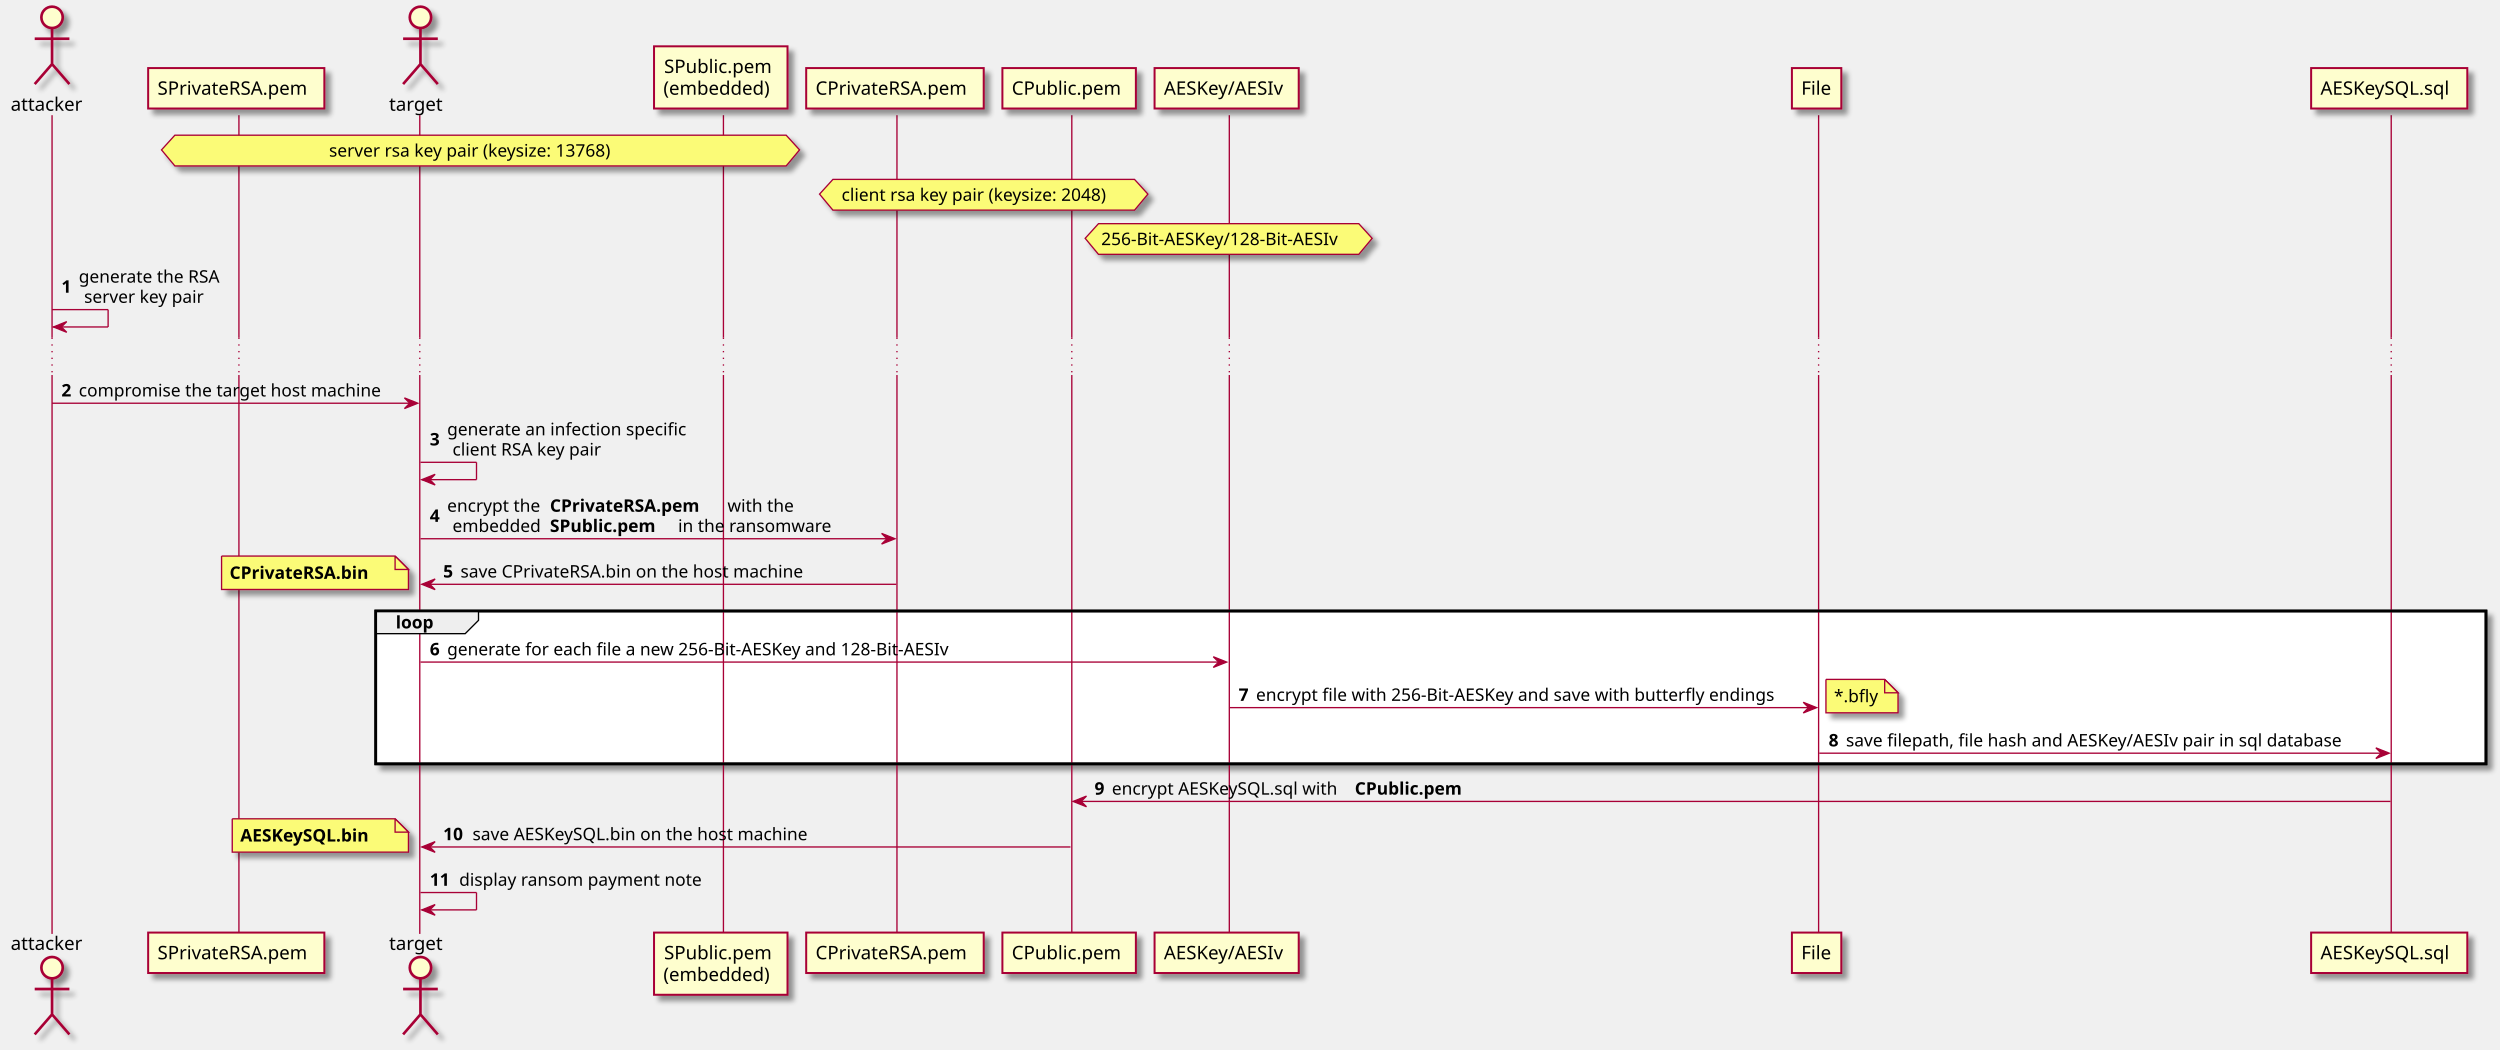
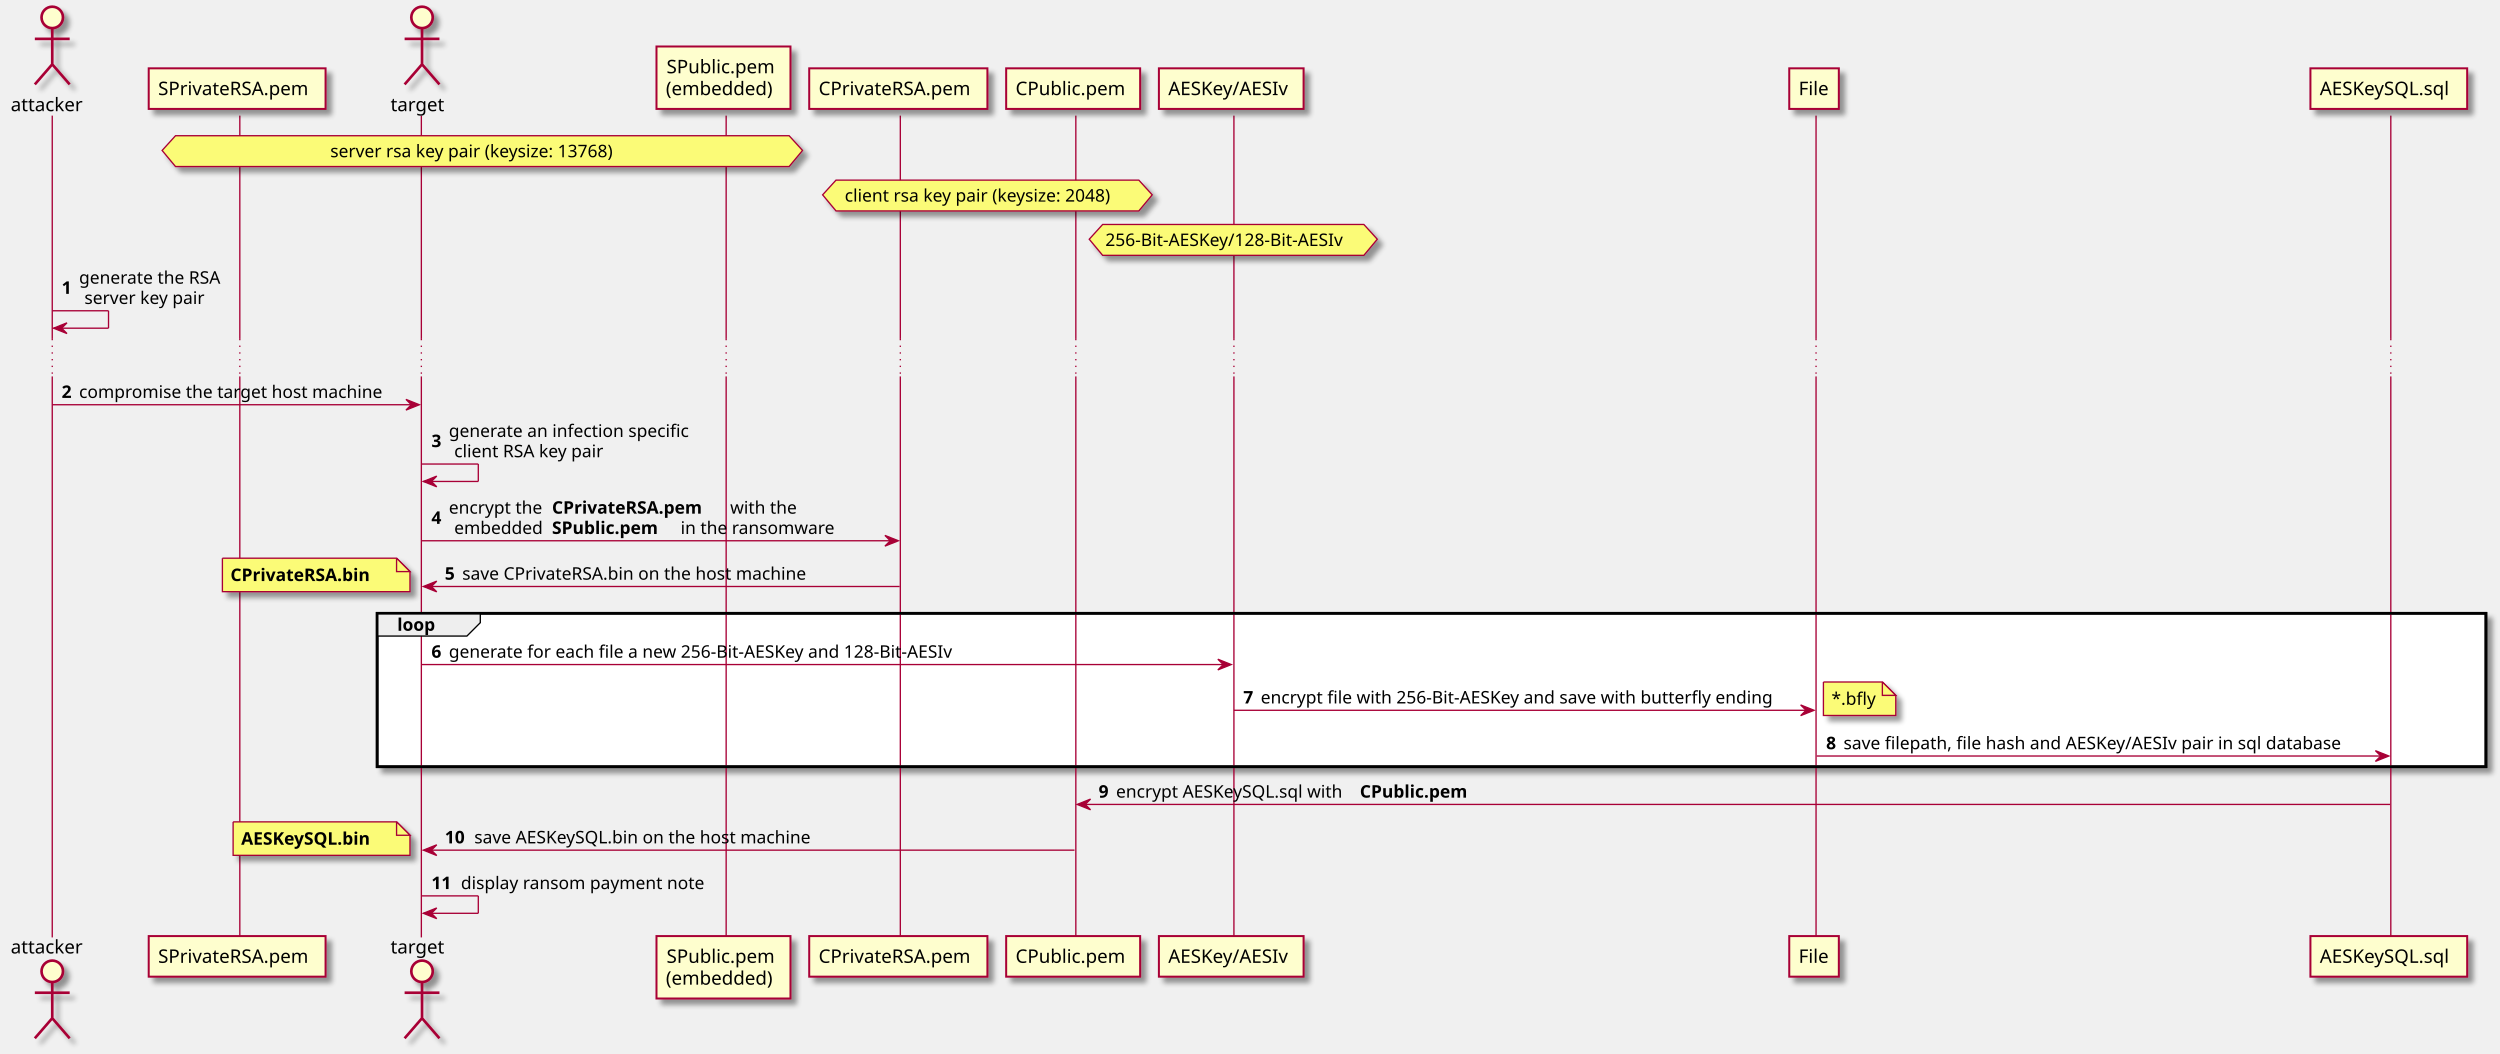
- <svg xmlns="http://www.w3.org/2000/svg" contentScriptType="application/ecmascript" contentStyleType="text/css" height="786px" preserveAspectRatio="none" style="width:1873px;height:786px;" version="1.1" viewBox="0 0 1873 786" width="1873px" zoomAndPan="magnify">
+ <svg xmlns="http://www.w3.org/2000/svg" contentScriptType="application/ecmascript" contentStyleType="text/css" height="786px" preserveAspectRatio="none" style="width:1866px;height:786px;" version="1.1" viewBox="0 0 1866 786" width="1866px" zoomAndPan="magnify">
  <defs>
-     <filter height="300%" id="f1n626rhf7itmw" width="300%" x="-1" y="-1">
+     <filter height="300%" id="flmeziw9jxx4t" width="300%" x="-1" y="-1">
      <feGaussianBlur result="blurOut" stdDeviation="2.0" />
      <feColorMatrix in="blurOut" result="blurOut2" type="matrix" values="0 0 0 0 0 0 0 0 0 0 0 0 0 0 0 0 0 0 .4 0" />
      <feOffset dx="4.0" dy="4.0" in="blurOut2" result="blurOut3" />
      <feBlend in="SourceGraphic" in2="blurOut3" mode="normal" />
    </filter>
  </defs>
  <g>
-     <rect fill="#FFFFFF" filter="url(#f1n626rhf7itmw)" height="114.531" style="stroke: #000000; stroke-width: 2.0;" width="1581" x="281.5" y="457.758" />
+     <rect fill="#FFFFFF" filter="url(#flmeziw9jxx4t)" height="114.531" style="stroke: #000000; stroke-width: 2.0;" width="1574" x="281.5" y="457.758" />
    <line style="stroke: #A80036; stroke-width: 1.0;" x1="39" x2="39" y1="86.297" y2="252.961" />
    <line style="stroke: #A80036; stroke-width: 1.0; stroke-dasharray: 1.0,4.0;" x1="39" x2="39" y1="252.961" y2="280.961" />
    <line style="stroke: #A80036; stroke-width: 1.0;" x1="39" x2="39" y1="280.961" y2="699.688" />
    <line style="stroke: #A80036; stroke-width: 1.0;" x1="179" x2="179" y1="86.297" y2="252.961" />
    <line style="stroke: #A80036; stroke-width: 1.0; stroke-dasharray: 1.0,4.0;" x1="179" x2="179" y1="252.961" y2="280.961" />
    <line style="stroke: #A80036; stroke-width: 1.0;" x1="179" x2="179" y1="280.961" y2="699.688" />
    <line style="stroke: #A80036; stroke-width: 1.0;" x1="314.5" x2="314.5" y1="86.297" y2="252.961" />
    <line style="stroke: #A80036; stroke-width: 1.0; stroke-dasharray: 1.0,4.0;" x1="314.5" x2="314.5" y1="252.961" y2="280.961" />
    <line style="stroke: #A80036; stroke-width: 1.0;" x1="314.5" x2="314.5" y1="280.961" y2="699.688" />
    <line style="stroke: #A80036; stroke-width: 1.0;" x1="542" x2="542" y1="86.297" y2="252.961" />
    <line style="stroke: #A80036; stroke-width: 1.0; stroke-dasharray: 1.0,4.0;" x1="542" x2="542" y1="252.961" y2="280.961" />
    <line style="stroke: #A80036; stroke-width: 1.0;" x1="542" x2="542" y1="280.961" y2="699.688" />
    <line style="stroke: #A80036; stroke-width: 1.0;" x1="672" x2="672" y1="86.297" y2="252.961" />
    <line style="stroke: #A80036; stroke-width: 1.0; stroke-dasharray: 1.0,4.0;" x1="672" x2="672" y1="252.961" y2="280.961" />
    <line style="stroke: #A80036; stroke-width: 1.0;" x1="672" x2="672" y1="280.961" y2="699.688" />
    <line style="stroke: #A80036; stroke-width: 1.0;" x1="803" x2="803" y1="86.297" y2="252.961" />
    <line style="stroke: #A80036; stroke-width: 1.0; stroke-dasharray: 1.0,4.0;" x1="803" x2="803" y1="252.961" y2="280.961" />
    <line style="stroke: #A80036; stroke-width: 1.0;" x1="803" x2="803" y1="280.961" y2="699.688" />
    <line style="stroke: #A80036; stroke-width: 1.0;" x1="921" x2="921" y1="86.297" y2="252.961" />
    <line style="stroke: #A80036; stroke-width: 1.0; stroke-dasharray: 1.0,4.0;" x1="921" x2="921" y1="252.961" y2="280.961" />
    <line style="stroke: #A80036; stroke-width: 1.0;" x1="921" x2="921" y1="280.961" y2="699.688" />
-     <line style="stroke: #A80036; stroke-width: 1.0;" x1="1362.5" x2="1362.5" y1="86.297" y2="252.961" />
-     <line style="stroke: #A80036; stroke-width: 1.0; stroke-dasharray: 1.0,4.0;" x1="1362.5" x2="1362.5" y1="252.961" y2="280.961" />
-     <line style="stroke: #A80036; stroke-width: 1.0;" x1="1362.5" x2="1362.5" y1="280.961" y2="699.688" />
-     <line style="stroke: #A80036; stroke-width: 1.0;" x1="1791.5" x2="1791.5" y1="86.297" y2="252.961" />
-     <line style="stroke: #A80036; stroke-width: 1.0; stroke-dasharray: 1.0,4.0;" x1="1791.5" x2="1791.5" y1="252.961" y2="280.961" />
-     <line style="stroke: #A80036; stroke-width: 1.0;" x1="1791.5" x2="1791.5" y1="280.961" y2="699.688" />
+     <line style="stroke: #A80036; stroke-width: 1.0;" x1="1355.5" x2="1355.5" y1="86.297" y2="252.961" />
+     <line style="stroke: #A80036; stroke-width: 1.0; stroke-dasharray: 1.0,4.0;" x1="1355.5" x2="1355.5" y1="252.961" y2="280.961" />
+     <line style="stroke: #A80036; stroke-width: 1.0;" x1="1355.5" x2="1355.5" y1="280.961" y2="699.688" />
+     <line style="stroke: #A80036; stroke-width: 1.0;" x1="1784.5" x2="1784.5" y1="86.297" y2="252.961" />
+     <line style="stroke: #A80036; stroke-width: 1.0; stroke-dasharray: 1.0,4.0;" x1="1784.5" x2="1784.5" y1="252.961" y2="280.961" />
+     <line style="stroke: #A80036; stroke-width: 1.0;" x1="1784.5" x2="1784.5" y1="280.961" y2="699.688" />
    <text fill="#000000" font-family="sans-serif" font-size="14" lengthAdjust="spacingAndGlyphs" textLength="56" x="8" y="82.995">attacker</text>
-     <ellipse cx="39" cy="13" fill="#FEFECE" filter="url(#f1n626rhf7itmw)" rx="8" ry="8" style="stroke: #A80036; stroke-width: 2.0;" />
-     <path d="M39,21 L39,48 M26,29 L52,29 M39,48 L26,63 M39,48 L52,63 " fill="none" filter="url(#f1n626rhf7itmw)" style="stroke: #A80036; stroke-width: 2.0;" />
+     <ellipse cx="39" cy="13" fill="#FEFECE" filter="url(#flmeziw9jxx4t)" rx="8" ry="8" style="stroke: #A80036; stroke-width: 2.0;" />
+     <path d="M39,21 L39,48 M26,29 L52,29 M39,48 L26,63 M39,48 L52,63 " fill="none" filter="url(#flmeziw9jxx4t)" style="stroke: #A80036; stroke-width: 2.0;" />
    <text fill="#000000" font-family="sans-serif" font-size="14" lengthAdjust="spacingAndGlyphs" textLength="56" x="8" y="711.683">attacker</text>
-     <ellipse cx="39" cy="724.984" fill="#FEFECE" filter="url(#f1n626rhf7itmw)" rx="8" ry="8" style="stroke: #A80036; stroke-width: 2.0;" />
-     <path d="M39,732.984 L39,759.984 M26,740.984 L52,740.984 M39,759.984 L26,774.984 M39,759.984 L52,774.984 " fill="none" filter="url(#f1n626rhf7itmw)" style="stroke: #A80036; stroke-width: 2.0;" />
-     <rect fill="#FEFECE" filter="url(#f1n626rhf7itmw)" height="30.297" style="stroke: #A80036; stroke-width: 1.5;" width="132" x="111" y="51" />
+     <ellipse cx="39" cy="724.984" fill="#FEFECE" filter="url(#flmeziw9jxx4t)" rx="8" ry="8" style="stroke: #A80036; stroke-width: 2.0;" />
+     <path d="M39,732.984 L39,759.984 M26,740.984 L52,740.984 M39,759.984 L26,774.984 M39,759.984 L52,774.984 " fill="none" filter="url(#flmeziw9jxx4t)" style="stroke: #A80036; stroke-width: 2.0;" />
+     <rect fill="#FEFECE" filter="url(#flmeziw9jxx4t)" height="30.297" style="stroke: #A80036; stroke-width: 1.5;" width="132" x="111" y="51" />
    <text fill="#000000" font-family="sans-serif" font-size="14" lengthAdjust="spacingAndGlyphs" textLength="118" x="118" y="70.995">SPrivateRSA.pem</text>
-     <rect fill="#FEFECE" filter="url(#f1n626rhf7itmw)" height="30.297" style="stroke: #A80036; stroke-width: 1.5;" width="132" x="111" y="698.688" />
+     <rect fill="#FEFECE" filter="url(#flmeziw9jxx4t)" height="30.297" style="stroke: #A80036; stroke-width: 1.5;" width="132" x="111" y="698.688" />
    <text fill="#000000" font-family="sans-serif" font-size="14" lengthAdjust="spacingAndGlyphs" textLength="118" x="118" y="718.683">SPrivateRSA.pem</text>
    <text fill="#000000" font-family="sans-serif" font-size="14" lengthAdjust="spacingAndGlyphs" textLength="41" x="291.5" y="82.995">target</text>
-     <ellipse cx="315" cy="13" fill="#FEFECE" filter="url(#f1n626rhf7itmw)" rx="8" ry="8" style="stroke: #A80036; stroke-width: 2.0;" />
-     <path d="M315,21 L315,48 M302,29 L328,29 M315,48 L302,63 M315,48 L328,63 " fill="none" filter="url(#f1n626rhf7itmw)" style="stroke: #A80036; stroke-width: 2.0;" />
+     <ellipse cx="315" cy="13" fill="#FEFECE" filter="url(#flmeziw9jxx4t)" rx="8" ry="8" style="stroke: #A80036; stroke-width: 2.0;" />
+     <path d="M315,21 L315,48 M302,29 L328,29 M315,48 L302,63 M315,48 L328,63 " fill="none" filter="url(#flmeziw9jxx4t)" style="stroke: #A80036; stroke-width: 2.0;" />
    <text fill="#000000" font-family="sans-serif" font-size="14" lengthAdjust="spacingAndGlyphs" textLength="41" x="291.5" y="711.683">target</text>
-     <ellipse cx="315" cy="724.984" fill="#FEFECE" filter="url(#f1n626rhf7itmw)" rx="8" ry="8" style="stroke: #A80036; stroke-width: 2.0;" />
-     <path d="M315,732.984 L315,759.984 M302,740.984 L328,740.984 M315,759.984 L302,774.984 M315,759.984 L328,774.984 " fill="none" filter="url(#f1n626rhf7itmw)" style="stroke: #A80036; stroke-width: 2.0;" />
-     <rect fill="#FEFECE" filter="url(#f1n626rhf7itmw)" height="46.594" style="stroke: #A80036; stroke-width: 1.5;" width="100" x="490" y="34.703" />
+     <ellipse cx="315" cy="724.984" fill="#FEFECE" filter="url(#flmeziw9jxx4t)" rx="8" ry="8" style="stroke: #A80036; stroke-width: 2.0;" />
+     <path d="M315,732.984 L315,759.984 M302,740.984 L328,740.984 M315,759.984 L302,774.984 M315,759.984 L328,774.984 " fill="none" filter="url(#flmeziw9jxx4t)" style="stroke: #A80036; stroke-width: 2.0;" />
+     <rect fill="#FEFECE" filter="url(#flmeziw9jxx4t)" height="46.594" style="stroke: #A80036; stroke-width: 1.5;" width="100" x="490" y="34.703" />
    <text fill="#000000" font-family="sans-serif" font-size="14" lengthAdjust="spacingAndGlyphs" textLength="85" x="497.5" y="54.698">SPublic.pem</text>
    <text fill="#000000" font-family="sans-serif" font-size="14" lengthAdjust="spacingAndGlyphs" textLength="86" x="497" y="70.995">(embedded)</text>
-     <rect fill="#FEFECE" filter="url(#f1n626rhf7itmw)" height="46.594" style="stroke: #A80036; stroke-width: 1.5;" width="100" x="490" y="698.688" />
+     <rect fill="#FEFECE" filter="url(#flmeziw9jxx4t)" height="46.594" style="stroke: #A80036; stroke-width: 1.5;" width="100" x="490" y="698.688" />
    <text fill="#000000" font-family="sans-serif" font-size="14" lengthAdjust="spacingAndGlyphs" textLength="85" x="497.5" y="718.683">SPublic.pem</text>
    <text fill="#000000" font-family="sans-serif" font-size="14" lengthAdjust="spacingAndGlyphs" textLength="86" x="497" y="734.98">(embedded)</text>
-     <rect fill="#FEFECE" filter="url(#f1n626rhf7itmw)" height="30.297" style="stroke: #A80036; stroke-width: 1.5;" width="133" x="604" y="51" />
+     <rect fill="#FEFECE" filter="url(#flmeziw9jxx4t)" height="30.297" style="stroke: #A80036; stroke-width: 1.5;" width="133" x="604" y="51" />
    <text fill="#000000" font-family="sans-serif" font-size="14" lengthAdjust="spacingAndGlyphs" textLength="119" x="611" y="70.995">CPrivateRSA.pem</text>
-     <rect fill="#FEFECE" filter="url(#f1n626rhf7itmw)" height="30.297" style="stroke: #A80036; stroke-width: 1.5;" width="133" x="604" y="698.688" />
+     <rect fill="#FEFECE" filter="url(#flmeziw9jxx4t)" height="30.297" style="stroke: #A80036; stroke-width: 1.5;" width="133" x="604" y="698.688" />
    <text fill="#000000" font-family="sans-serif" font-size="14" lengthAdjust="spacingAndGlyphs" textLength="119" x="611" y="718.683">CPrivateRSA.pem</text>
-     <rect fill="#FEFECE" filter="url(#f1n626rhf7itmw)" height="30.297" style="stroke: #A80036; stroke-width: 1.5;" width="100" x="751" y="51" />
+     <rect fill="#FEFECE" filter="url(#flmeziw9jxx4t)" height="30.297" style="stroke: #A80036; stroke-width: 1.5;" width="100" x="751" y="51" />
    <text fill="#000000" font-family="sans-serif" font-size="14" lengthAdjust="spacingAndGlyphs" textLength="86" x="758" y="70.995">CPublic.pem</text>
-     <rect fill="#FEFECE" filter="url(#f1n626rhf7itmw)" height="30.297" style="stroke: #A80036; stroke-width: 1.5;" width="100" x="751" y="698.688" />
+     <rect fill="#FEFECE" filter="url(#flmeziw9jxx4t)" height="30.297" style="stroke: #A80036; stroke-width: 1.5;" width="100" x="751" y="698.688" />
    <text fill="#000000" font-family="sans-serif" font-size="14" lengthAdjust="spacingAndGlyphs" textLength="86" x="758" y="718.683">CPublic.pem</text>
-     <rect fill="#FEFECE" filter="url(#f1n626rhf7itmw)" height="30.297" style="stroke: #A80036; stroke-width: 1.5;" width="108" x="865" y="51" />
+     <rect fill="#FEFECE" filter="url(#flmeziw9jxx4t)" height="30.297" style="stroke: #A80036; stroke-width: 1.5;" width="108" x="865" y="51" />
    <text fill="#000000" font-family="sans-serif" font-size="14" lengthAdjust="spacingAndGlyphs" textLength="94" x="872" y="70.995">AESKey/AESIv</text>
-     <rect fill="#FEFECE" filter="url(#f1n626rhf7itmw)" height="30.297" style="stroke: #A80036; stroke-width: 1.5;" width="108" x="865" y="698.688" />
+     <rect fill="#FEFECE" filter="url(#flmeziw9jxx4t)" height="30.297" style="stroke: #A80036; stroke-width: 1.5;" width="108" x="865" y="698.688" />
    <text fill="#000000" font-family="sans-serif" font-size="14" lengthAdjust="spacingAndGlyphs" textLength="94" x="872" y="718.683">AESKey/AESIv</text>
-     <rect fill="#FEFECE" filter="url(#f1n626rhf7itmw)" height="30.297" style="stroke: #A80036; stroke-width: 1.5;" width="37" x="1342.5" y="51" />
-     <text fill="#000000" font-family="sans-serif" font-size="14" lengthAdjust="spacingAndGlyphs" textLength="23" x="1349.5" y="70.995">File</text>
-     <rect fill="#FEFECE" filter="url(#f1n626rhf7itmw)" height="30.297" style="stroke: #A80036; stroke-width: 1.5;" width="37" x="1342.5" y="698.688" />
-     <text fill="#000000" font-family="sans-serif" font-size="14" lengthAdjust="spacingAndGlyphs" textLength="23" x="1349.5" y="718.683">File</text>
-     <rect fill="#FEFECE" filter="url(#f1n626rhf7itmw)" height="30.297" style="stroke: #A80036; stroke-width: 1.5;" width="117" x="1731.5" y="51" />
-     <text fill="#000000" font-family="sans-serif" font-size="14" lengthAdjust="spacingAndGlyphs" textLength="103" x="1738.5" y="70.995">AESKeySQL.sql</text>
-     <rect fill="#FEFECE" filter="url(#f1n626rhf7itmw)" height="30.297" style="stroke: #A80036; stroke-width: 1.5;" width="117" x="1731.5" y="698.688" />
-     <text fill="#000000" font-family="sans-serif" font-size="14" lengthAdjust="spacingAndGlyphs" textLength="103" x="1738.5" y="718.683">AESKeySQL.sql</text>
-     <polygon fill="#FBFB77" filter="url(#f1n626rhf7itmw)" points="131,101.297,589,101.297,599,112.297,589,124.297,131,124.297,121,112.297,131,101.297" style="stroke: #A80036; stroke-width: 1.0;" />
+     <rect fill="#FEFECE" filter="url(#flmeziw9jxx4t)" height="30.297" style="stroke: #A80036; stroke-width: 1.5;" width="37" x="1335.5" y="51" />
+     <text fill="#000000" font-family="sans-serif" font-size="14" lengthAdjust="spacingAndGlyphs" textLength="23" x="1342.5" y="70.995">File</text>
+     <rect fill="#FEFECE" filter="url(#flmeziw9jxx4t)" height="30.297" style="stroke: #A80036; stroke-width: 1.5;" width="37" x="1335.5" y="698.688" />
+     <text fill="#000000" font-family="sans-serif" font-size="14" lengthAdjust="spacingAndGlyphs" textLength="23" x="1342.5" y="718.683">File</text>
+     <rect fill="#FEFECE" filter="url(#flmeziw9jxx4t)" height="30.297" style="stroke: #A80036; stroke-width: 1.5;" width="117" x="1724.5" y="51" />
+     <text fill="#000000" font-family="sans-serif" font-size="14" lengthAdjust="spacingAndGlyphs" textLength="103" x="1731.5" y="70.995">AESKeySQL.sql</text>
+     <rect fill="#FEFECE" filter="url(#flmeziw9jxx4t)" height="30.297" style="stroke: #A80036; stroke-width: 1.5;" width="117" x="1724.5" y="698.688" />
+     <text fill="#000000" font-family="sans-serif" font-size="14" lengthAdjust="spacingAndGlyphs" textLength="103" x="1731.5" y="718.683">AESKeySQL.sql</text>
+     <polygon fill="#FBFB77" filter="url(#flmeziw9jxx4t)" points="131,101.297,589,101.297,599,112.297,589,124.297,131,124.297,121,112.297,131,101.297" style="stroke: #A80036; stroke-width: 1.0;" />
    <text fill="#000000" font-family="sans-serif" font-size="13" lengthAdjust="spacingAndGlyphs" textLength="227" x="246.5" y="117.364">server rsa key pair (keysize: 13768)</text>
-     <polygon fill="#FBFB77" filter="url(#f1n626rhf7itmw)" points="624,134.43,850,134.43,860,145.43,850,157.43,624,157.43,614,145.43,624,134.43" style="stroke: #A80036; stroke-width: 1.0;" />
+     <polygon fill="#FBFB77" filter="url(#flmeziw9jxx4t)" points="624,134.43,850,134.43,860,145.43,850,157.43,624,157.43,614,145.43,624,134.43" style="stroke: #A80036; stroke-width: 1.0;" />
    <text fill="#000000" font-family="sans-serif" font-size="13" lengthAdjust="spacingAndGlyphs" textLength="213" x="630.5" y="150.497">client rsa key pair (keysize: 2048)</text>
-     <polygon fill="#FBFB77" filter="url(#f1n626rhf7itmw)" points="823,167.562,1018,167.562,1028,178.562,1018,190.562,823,190.562,813,178.562,823,167.562" style="stroke: #A80036; stroke-width: 1.0;" />
+     <polygon fill="#FBFB77" filter="url(#flmeziw9jxx4t)" points="823,167.562,1018,167.562,1028,178.562,1018,190.562,823,190.562,813,178.562,823,167.562" style="stroke: #A80036; stroke-width: 1.0;" />
    <text fill="#000000" font-family="sans-serif" font-size="13" lengthAdjust="spacingAndGlyphs" textLength="191" x="825" y="183.629">256-Bit-AESKey/128-Bit-AESIv</text>
    <line style="stroke: #A80036; stroke-width: 1.0;" x1="39" x2="81" y1="231.961" y2="231.961" />
    <line style="stroke: #A80036; stroke-width: 1.0;" x1="81" x2="81" y1="231.961" y2="244.961" />
    <line style="stroke: #A80036; stroke-width: 1.0;" x1="40" x2="81" y1="244.961" y2="244.961" />
    <polygon fill="#A80036" points="50,240.961,40,244.961,50,248.961,46,244.961" style="stroke: #A80036; stroke-width: 1.0;" />
    <text fill="#000000" font-family="sans-serif" font-size="13" font-weight="bold" lengthAdjust="spacingAndGlyphs" textLength="9" x="46" y="219.329">1</text>
    <text fill="#000000" font-family="sans-serif" font-size="13" lengthAdjust="spacingAndGlyphs" textLength="113" x="59" y="211.762">generate the RSA</text>
    <text fill="#000000" font-family="sans-serif" font-size="13" lengthAdjust="spacingAndGlyphs" textLength="94" x="63" y="226.895">server key pair</text>
    <polygon fill="#A80036" points="303,298.094,313,302.094,303,306.094,307,302.094" style="stroke: #A80036; stroke-width: 1.0;" />
    <line style="stroke: #A80036; stroke-width: 1.0;" x1="39" x2="309" y1="302.094" y2="302.094" />
    <text fill="#000000" font-family="sans-serif" font-size="13" font-weight="bold" lengthAdjust="spacingAndGlyphs" textLength="9" x="46" y="297.028">2</text>
    <text fill="#000000" font-family="sans-serif" font-size="13" lengthAdjust="spacingAndGlyphs" textLength="239" x="59" y="297.028">compromise the target host machine</text>
    <line style="stroke: #A80036; stroke-width: 1.0;" x1="315" x2="357" y1="346.359" y2="346.359" />
    <line style="stroke: #A80036; stroke-width: 1.0;" x1="357" x2="357" y1="346.359" y2="359.359" />
    <line style="stroke: #A80036; stroke-width: 1.0;" x1="316" x2="357" y1="359.359" y2="359.359" />
    <polygon fill="#A80036" points="326,355.359,316,359.359,326,363.359,322,359.359" style="stroke: #A80036; stroke-width: 1.0;" />
    <text fill="#000000" font-family="sans-serif" font-size="13" font-weight="bold" lengthAdjust="spacingAndGlyphs" textLength="9" x="322" y="333.727">3</text>
    <text fill="#000000" font-family="sans-serif" font-size="13" lengthAdjust="spacingAndGlyphs" textLength="187" x="335" y="326.161">generate an infection specific</text>
    <text fill="#000000" font-family="sans-serif" font-size="13" lengthAdjust="spacingAndGlyphs" textLength="118" x="339" y="341.293">client RSA key pair</text>
    <polygon fill="#A80036" points="660.5,399.625,670.5,403.625,660.5,407.625,664.5,403.625" style="stroke: #A80036; stroke-width: 1.0;" />
    <line style="stroke: #A80036; stroke-width: 1.0;" x1="315" x2="666.5" y1="403.625" y2="403.625" />
    <text fill="#000000" font-family="sans-serif" font-size="13" font-weight="bold" lengthAdjust="spacingAndGlyphs" textLength="9" x="322" y="390.993">4</text>
    <text fill="#000000" font-family="sans-serif" font-size="13" lengthAdjust="spacingAndGlyphs" textLength="73" x="335" y="383.426">encrypt the</text>
    <text fill="#000000" font-family="sans-serif" font-size="13" font-weight="bold" lengthAdjust="spacingAndGlyphs" textLength="129" x="412" y="383.426">CPrivateRSA.pem</text>
    <text fill="#000000" font-family="sans-serif" font-size="13" lengthAdjust="spacingAndGlyphs" textLength="50" x="545" y="383.426">with the</text>
    <text fill="#000000" font-family="sans-serif" font-size="13" lengthAdjust="spacingAndGlyphs" textLength="69" x="339" y="398.559">embedded</text>
    <text fill="#000000" font-family="sans-serif" font-size="13" font-weight="bold" lengthAdjust="spacingAndGlyphs" textLength="92" x="412" y="398.559">SPublic.pem</text>
    <text fill="#000000" font-family="sans-serif" font-size="13" lengthAdjust="spacingAndGlyphs" textLength="119" x="508" y="398.559">in the ransomware</text>
    <polygon fill="#A80036" points="326,433.758,316,437.758,326,441.758,322,437.758" style="stroke: #A80036; stroke-width: 1.0;" />
    <line style="stroke: #A80036; stroke-width: 1.0;" x1="320" x2="671.5" y1="437.758" y2="437.758" />
    <text fill="#000000" font-family="sans-serif" font-size="13" font-weight="bold" lengthAdjust="spacingAndGlyphs" textLength="9" x="332" y="432.692">5</text>
    <text fill="#000000" font-family="sans-serif" font-size="13" lengthAdjust="spacingAndGlyphs" textLength="272" x="345" y="432.692">save CPrivateRSA.bin on the host machine</text>
-     <path d="M166,416.625 L166,441.625 L306,441.625 L306,426.625 L296,416.625 L166,416.625 " fill="#FBFB77" filter="url(#f1n626rhf7itmw)" style="stroke: #A80036; stroke-width: 1.0;" />
+     <path d="M166,416.625 L166,441.625 L306,441.625 L306,426.625 L296,416.625 L166,416.625 " fill="#FBFB77" filter="url(#flmeziw9jxx4t)" style="stroke: #A80036; stroke-width: 1.0;" />
    <path d="M296,416.625 L296,426.625 L306,426.625 L296,416.625 " fill="#FBFB77" style="stroke: #A80036; stroke-width: 1.0;" />
    <text fill="#000000" font-family="sans-serif" font-size="13" font-weight="bold" lengthAdjust="spacingAndGlyphs" textLength="119" x="172" y="433.692">CPrivateRSA.bin</text>
    <path d="M281.5,457.758 L358.5,457.758 L358.5,464.758 L348.5,474.758 L281.5,474.758 L281.5,457.758 " fill="#EEEEEE" style="stroke: #000000; stroke-width: 1.0;" />
-     <rect fill="none" height="114.531" style="stroke: #000000; stroke-width: 2.0;" width="1581" x="281.5" y="457.758" />
+     <rect fill="none" height="114.531" style="stroke: #000000; stroke-width: 2.0;" width="1574" x="281.5" y="457.758" />
    <text fill="#000000" font-family="sans-serif" font-size="13" font-weight="bold" lengthAdjust="spacingAndGlyphs" textLength="32" x="296.5" y="470.825">loop</text>
    <polygon fill="#A80036" points="909,492.023,919,496.023,909,500.023,913,496.023" style="stroke: #A80036; stroke-width: 1.0;" />
    <line style="stroke: #A80036; stroke-width: 1.0;" x1="315" x2="915" y1="496.023" y2="496.023" />
    <text fill="#000000" font-family="sans-serif" font-size="13" font-weight="bold" lengthAdjust="spacingAndGlyphs" textLength="9" x="322" y="490.957">6</text>
    <text fill="#000000" font-family="sans-serif" font-size="13" lengthAdjust="spacingAndGlyphs" textLength="400" x="335" y="490.957">generate for each file a new 256-Bit-AESKey and 128-Bit-AESIv</text>
-     <polygon fill="#A80036" points="1351,526.156,1361,530.156,1351,534.156,1355,530.156" style="stroke: #A80036; stroke-width: 1.0;" />
-     <line style="stroke: #A80036; stroke-width: 1.0;" x1="921" x2="1357" y1="530.156" y2="530.156" />
+     <polygon fill="#A80036" points="1344,526.156,1354,530.156,1344,534.156,1348,530.156" style="stroke: #A80036; stroke-width: 1.0;" />
+     <line style="stroke: #A80036; stroke-width: 1.0;" x1="921" x2="1350" y1="530.156" y2="530.156" />
    <text fill="#000000" font-family="sans-serif" font-size="13" font-weight="bold" lengthAdjust="spacingAndGlyphs" textLength="9" x="928" y="525.09">7</text>
-     <text fill="#000000" font-family="sans-serif" font-size="13" lengthAdjust="spacingAndGlyphs" textLength="405" x="941" y="525.09">encrypt file with 256-Bit-AESKey and save with butterfly endings</text>
-     <path d="M1368,509.023 L1368,534.023 L1422,534.023 L1422,519.023 L1412,509.023 L1368,509.023 " fill="#FBFB77" filter="url(#f1n626rhf7itmw)" style="stroke: #A80036; stroke-width: 1.0;" />
-     <path d="M1412,509.023 L1412,519.023 L1422,519.023 L1412,509.023 " fill="#FBFB77" style="stroke: #A80036; stroke-width: 1.0;" />
-     <text fill="#000000" font-family="sans-serif" font-size="13" lengthAdjust="spacingAndGlyphs" textLength="33" x="1374" y="526.09">*.bfly</text>
-     <polygon fill="#A80036" points="1780,560.289,1790,564.289,1780,568.289,1784,564.289" style="stroke: #A80036; stroke-width: 1.0;" />
-     <line style="stroke: #A80036; stroke-width: 1.0;" x1="1363" x2="1786" y1="564.289" y2="564.289" />
-     <text fill="#000000" font-family="sans-serif" font-size="13" font-weight="bold" lengthAdjust="spacingAndGlyphs" textLength="9" x="1370" y="559.223">8</text>
-     <text fill="#000000" font-family="sans-serif" font-size="13" lengthAdjust="spacingAndGlyphs" textLength="392" x="1383" y="559.223">save filepath, file hash and AESKey/AESIv pair in sql database</text>
+     <text fill="#000000" font-family="sans-serif" font-size="13" lengthAdjust="spacingAndGlyphs" textLength="398" x="941" y="525.09">encrypt file with 256-Bit-AESKey and save with butterfly ending</text>
+     <path d="M1361,509.023 L1361,534.023 L1415,534.023 L1415,519.023 L1405,509.023 L1361,509.023 " fill="#FBFB77" filter="url(#flmeziw9jxx4t)" style="stroke: #A80036; stroke-width: 1.0;" />
+     <path d="M1405,509.023 L1405,519.023 L1415,519.023 L1405,509.023 " fill="#FBFB77" style="stroke: #A80036; stroke-width: 1.0;" />
+     <text fill="#000000" font-family="sans-serif" font-size="13" lengthAdjust="spacingAndGlyphs" textLength="33" x="1367" y="526.09">*.bfly</text>
+     <polygon fill="#A80036" points="1773,560.289,1783,564.289,1773,568.289,1777,564.289" style="stroke: #A80036; stroke-width: 1.0;" />
+     <line style="stroke: #A80036; stroke-width: 1.0;" x1="1356" x2="1779" y1="564.289" y2="564.289" />
+     <text fill="#000000" font-family="sans-serif" font-size="13" font-weight="bold" lengthAdjust="spacingAndGlyphs" textLength="9" x="1363" y="559.223">8</text>
+     <text fill="#000000" font-family="sans-serif" font-size="13" lengthAdjust="spacingAndGlyphs" textLength="392" x="1376" y="559.223">save filepath, file hash and AESKey/AESIv pair in sql database</text>
    <polygon fill="#A80036" points="814,596.422,804,600.422,814,604.422,810,600.422" style="stroke: #A80036; stroke-width: 1.0;" />
-     <line style="stroke: #A80036; stroke-width: 1.0;" x1="808" x2="1791" y1="600.422" y2="600.422" />
+     <line style="stroke: #A80036; stroke-width: 1.0;" x1="808" x2="1784" y1="600.422" y2="600.422" />
    <text fill="#000000" font-family="sans-serif" font-size="13" font-weight="bold" lengthAdjust="spacingAndGlyphs" textLength="9" x="820" y="595.356">9</text>
    <text fill="#000000" font-family="sans-serif" font-size="13" lengthAdjust="spacingAndGlyphs" textLength="178" x="833" y="595.356">encrypt AESKeySQL.sql with</text>
    <text fill="#000000" font-family="sans-serif" font-size="13" font-weight="bold" lengthAdjust="spacingAndGlyphs" textLength="93" x="1015" y="595.356">CPublic.pem</text>
    <polygon fill="#A80036" points="326,630.555,316,634.555,326,638.555,322,634.555" style="stroke: #A80036; stroke-width: 1.0;" />
    <line style="stroke: #A80036; stroke-width: 1.0;" x1="320" x2="802" y1="634.555" y2="634.555" />
    <text fill="#000000" font-family="sans-serif" font-size="13" font-weight="bold" lengthAdjust="spacingAndGlyphs" textLength="18" x="332" y="629.489">10</text>
    <text fill="#000000" font-family="sans-serif" font-size="13" lengthAdjust="spacingAndGlyphs" textLength="268" x="354" y="629.489">save AESKeySQL.bin on the host machine</text>
-     <path d="M174,613.422 L174,638.422 L306,638.422 L306,623.422 L296,613.422 L174,613.422 " fill="#FBFB77" filter="url(#f1n626rhf7itmw)" style="stroke: #A80036; stroke-width: 1.0;" />
+     <path d="M174,613.422 L174,638.422 L306,638.422 L306,623.422 L296,613.422 L174,613.422 " fill="#FBFB77" filter="url(#flmeziw9jxx4t)" style="stroke: #A80036; stroke-width: 1.0;" />
    <path d="M296,613.422 L296,623.422 L306,623.422 L296,613.422 " fill="#FBFB77" style="stroke: #A80036; stroke-width: 1.0;" />
    <text fill="#000000" font-family="sans-serif" font-size="13" font-weight="bold" lengthAdjust="spacingAndGlyphs" textLength="111" x="180" y="630.489">AESKeySQL.bin</text>
    <line style="stroke: #A80036; stroke-width: 1.0;" x1="315" x2="357" y1="668.688" y2="668.688" />
    <line style="stroke: #A80036; stroke-width: 1.0;" x1="357" x2="357" y1="668.688" y2="681.688" />
    <line style="stroke: #A80036; stroke-width: 1.0;" x1="316" x2="357" y1="681.688" y2="681.688" />
    <polygon fill="#A80036" points="326,677.688,316,681.688,326,685.688,322,681.688" style="stroke: #A80036; stroke-width: 1.0;" />
    <text fill="#000000" font-family="sans-serif" font-size="13" font-weight="bold" lengthAdjust="spacingAndGlyphs" textLength="18" x="322" y="663.622">11</text>
    <text fill="#000000" font-family="sans-serif" font-size="13" lengthAdjust="spacingAndGlyphs" textLength="191" x="344" y="663.622">display ransom payment note</text>
  </g>
</svg>
